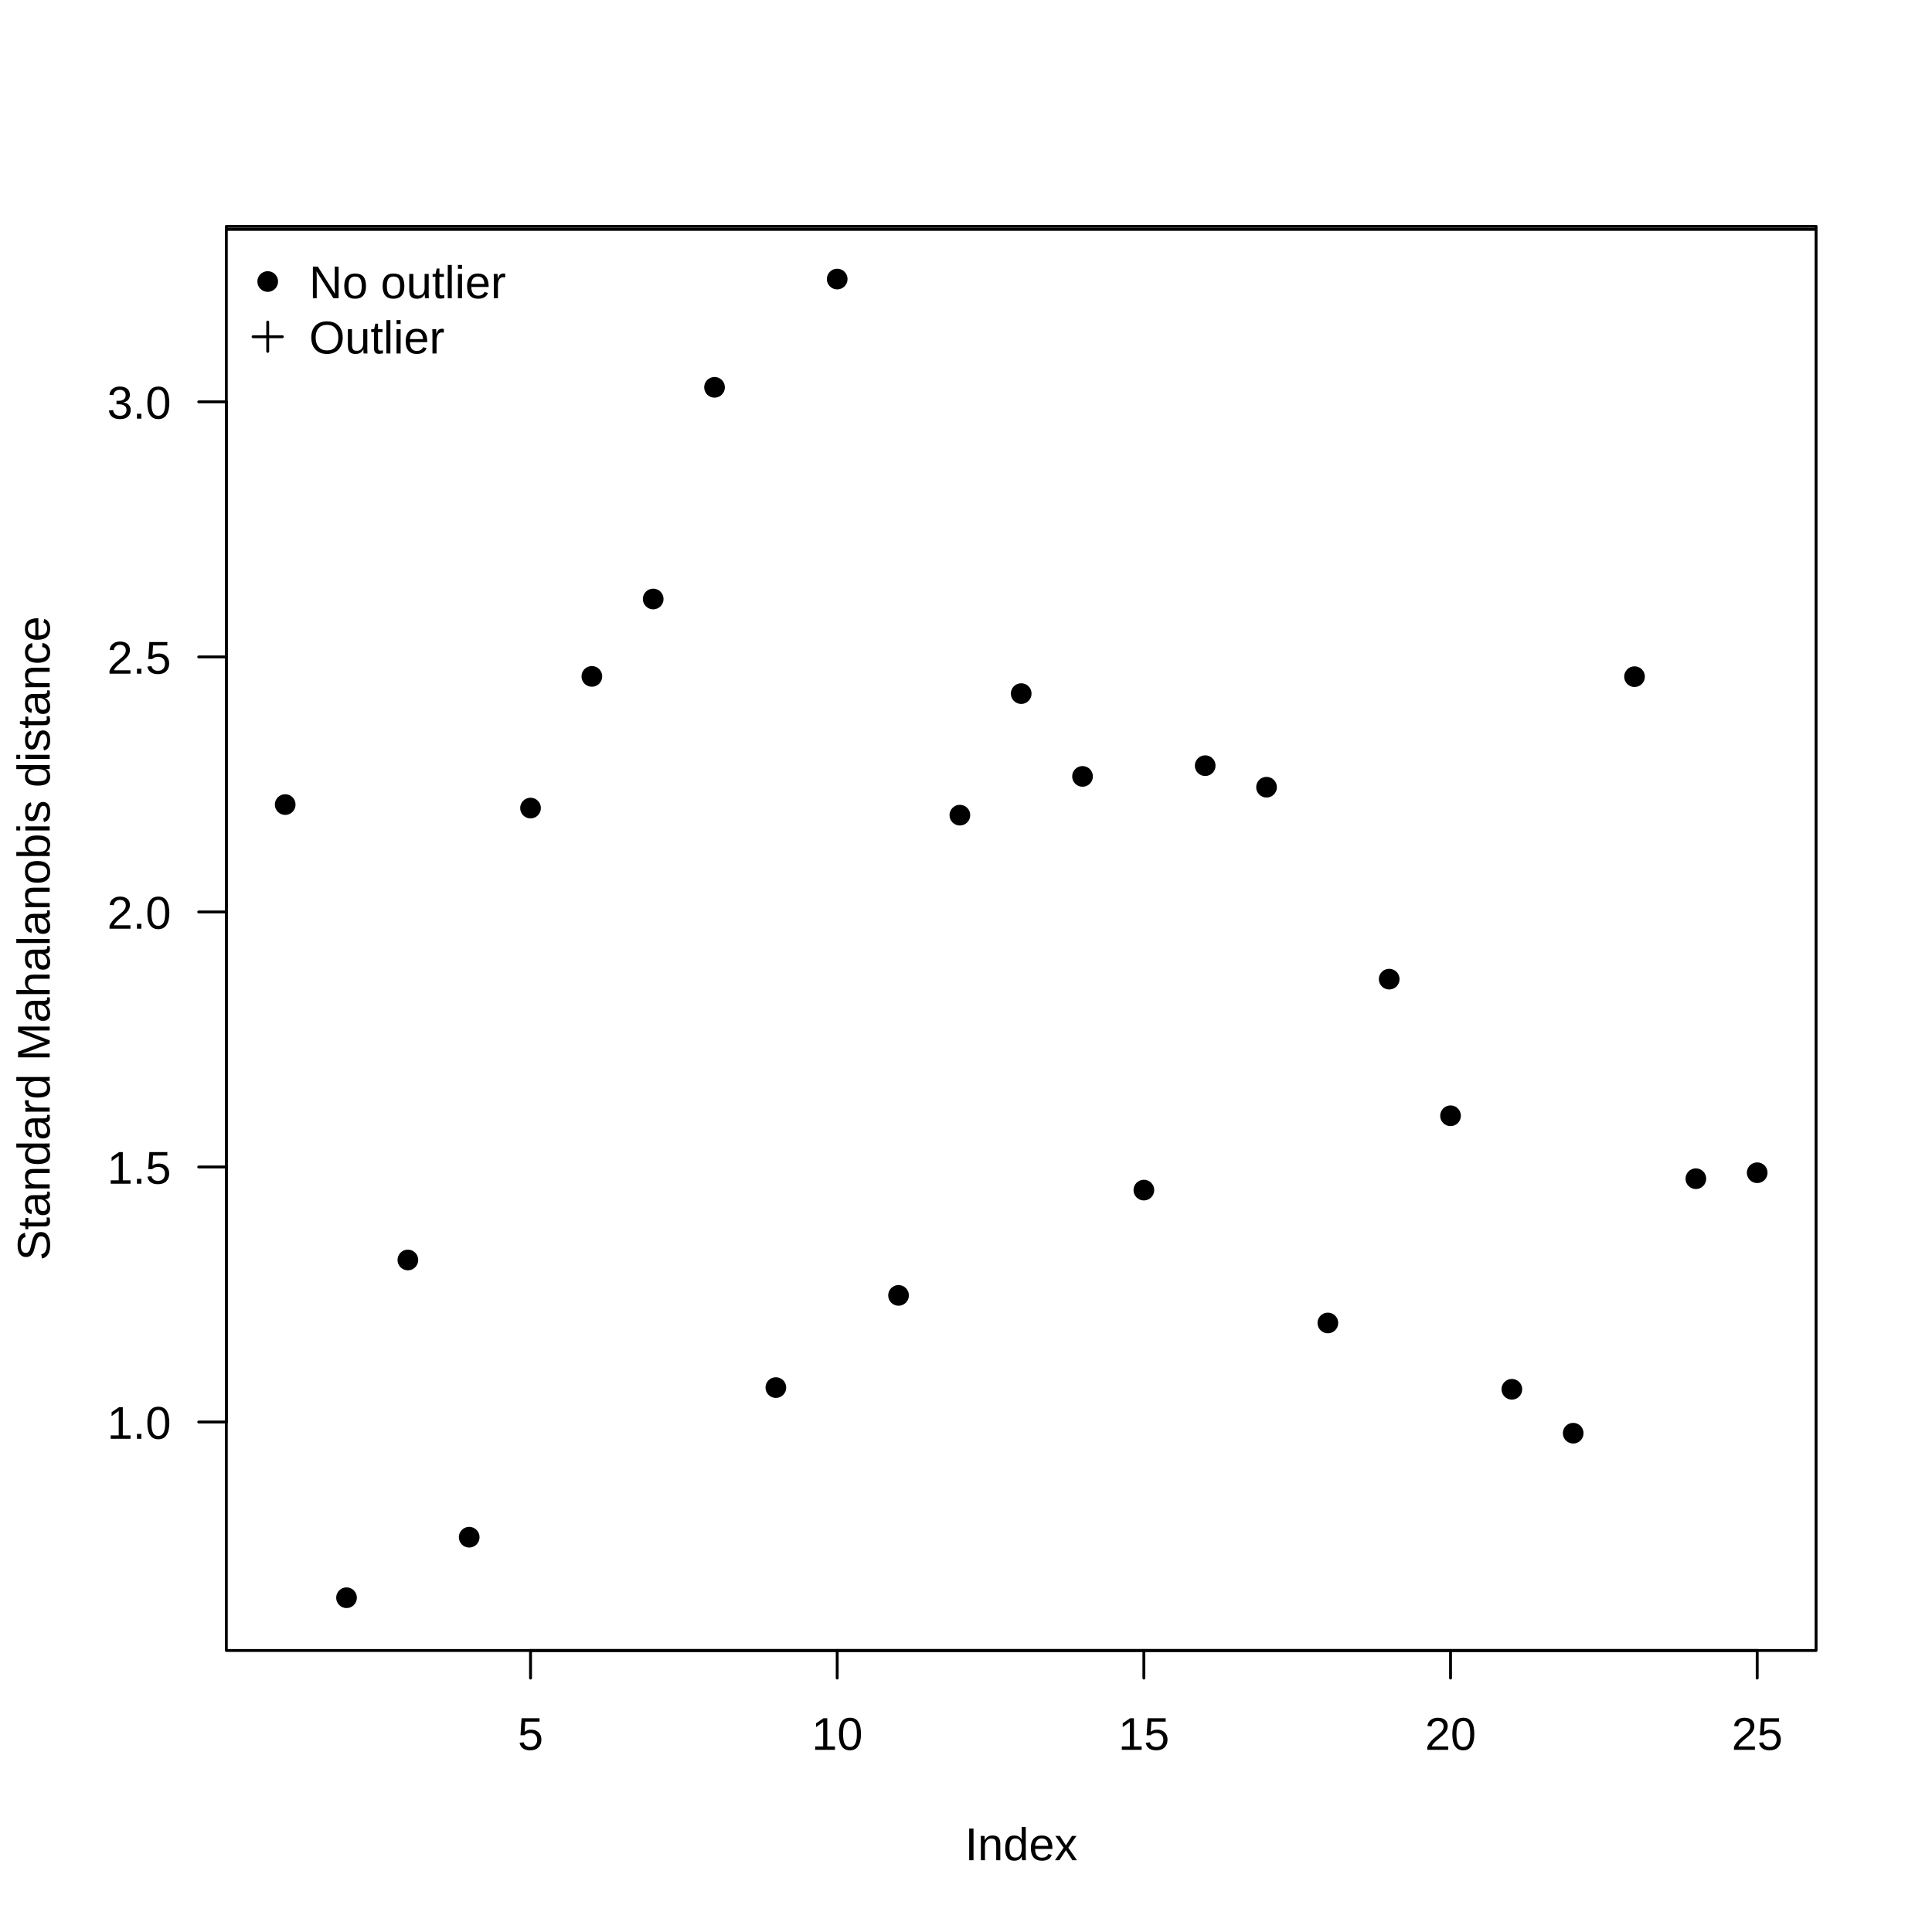
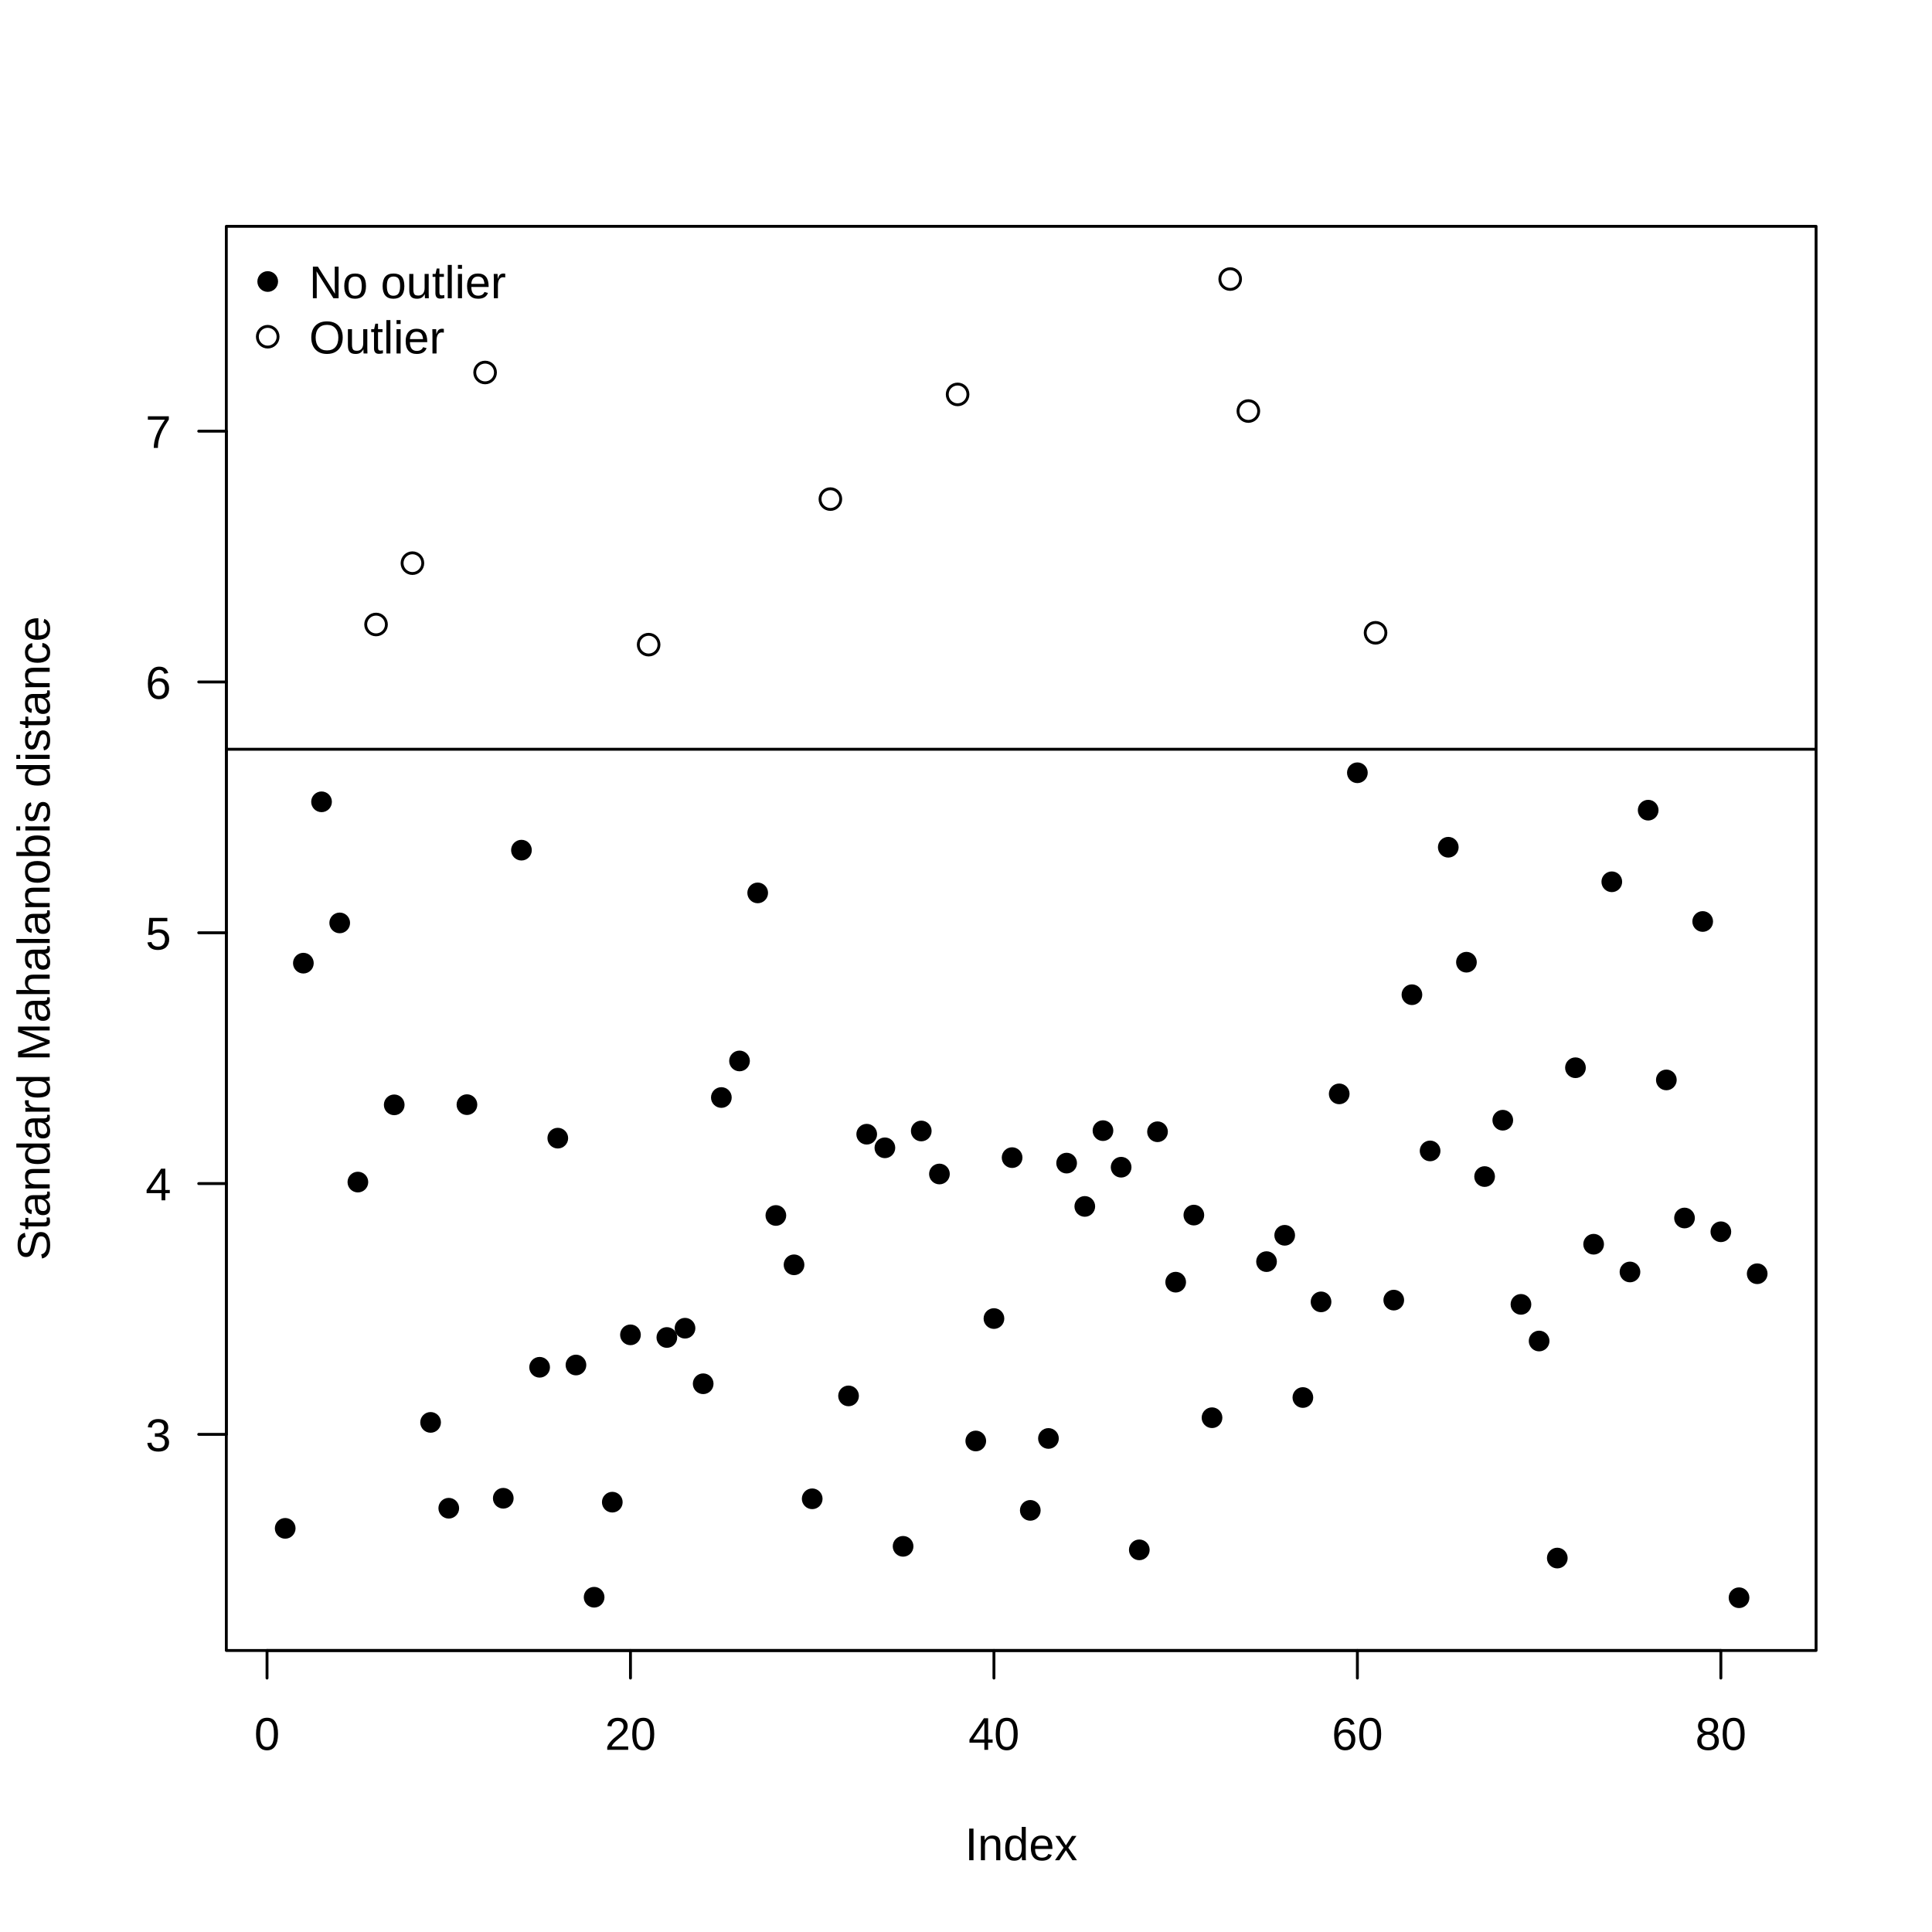
<svg xmlns="http://www.w3.org/2000/svg" class="svglite" width="504.00pt" height="504.00pt" viewBox="0 0 504.00 504.00">
  <defs>
    <style type="text/css">
    .svglite line, .svglite polyline, .svglite polygon, .svglite path, .svglite rect, .svglite circle {
      fill: none;
      stroke: #000000;
      stroke-linecap: round;
      stroke-linejoin: round;
      stroke-miterlimit: 10.00;
    }
    .svglite text {
      white-space: pre;
    }
  </style>
  </defs>
  <rect width="100%" height="100%" style="stroke: none; fill: #FFFFFF;" />
  <defs>
    <clipPath id="cpMC4wMHw1MDQuMDB8MC4wMHw1MDQuMDA=">
      <rect x="0.00" y="0.00" width="504.00" height="504.00" />
    </clipPath>
  </defs>
  <g clip-path="url(#cpMC4wMHw1MDQuMDB8MC4wMHw1MDQuMDA=)">
</g>
  <defs>
    <clipPath id="cpNTkuMDR8NDczLjc2fDU5LjA0fDQzMC41Ng==">
      <rect x="59.04" y="59.04" width="414.72" height="371.52" />
    </clipPath>
  </defs>
  <g clip-path="url(#cpNTkuMDR8NDczLjc2fDU5LjA0fDQzMC41Ng==)">
-     <circle cx="74.40" cy="209.89" r="2.70" style="stroke-width: 0.75; stroke: none; fill: #000000;" />
-     <circle cx="90.40" cy="416.80" r="2.70" style="stroke-width: 0.75; stroke: none; fill: #000000;" />
-     <circle cx="106.40" cy="328.69" r="2.70" style="stroke-width: 0.75; stroke: none; fill: #000000;" />
-     <circle cx="122.40" cy="401.01" r="2.70" style="stroke-width: 0.75; stroke: none; fill: #000000;" />
-     <circle cx="138.40" cy="210.80" r="2.70" style="stroke-width: 0.75; stroke: none; fill: #000000;" />
-     <circle cx="154.40" cy="176.45" r="2.70" style="stroke-width: 0.75; stroke: none; fill: #000000;" />
-     <circle cx="170.40" cy="156.26" r="2.70" style="stroke-width: 0.75; stroke: none; fill: #000000;" />
-     <circle cx="186.40" cy="101.04" r="2.70" style="stroke-width: 0.75; stroke: none; fill: #000000;" />
-     <circle cx="202.40" cy="361.98" r="2.70" style="stroke-width: 0.75; stroke: none; fill: #000000;" />
-     <circle cx="218.40" cy="72.80" r="2.70" style="stroke-width: 0.75; stroke: none; fill: #000000;" />
-     <circle cx="234.40" cy="337.93" r="2.70" style="stroke-width: 0.75; stroke: none; fill: #000000;" />
-     <circle cx="250.40" cy="212.65" r="2.70" style="stroke-width: 0.75; stroke: none; fill: #000000;" />
-     <circle cx="266.40" cy="180.94" r="2.70" style="stroke-width: 0.75; stroke: none; fill: #000000;" />
-     <circle cx="282.40" cy="202.54" r="2.70" style="stroke-width: 0.75; stroke: none; fill: #000000;" />
-     <circle cx="298.40" cy="310.46" r="2.70" style="stroke-width: 0.75; stroke: none; fill: #000000;" />
-     <circle cx="314.40" cy="199.74" r="2.70" style="stroke-width: 0.75; stroke: none; fill: #000000;" />
-     <circle cx="330.40" cy="205.36" r="2.70" style="stroke-width: 0.75; stroke: none; fill: #000000;" />
-     <circle cx="346.40" cy="345.12" r="2.70" style="stroke-width: 0.75; stroke: none; fill: #000000;" />
-     <circle cx="362.40" cy="255.43" r="2.70" style="stroke-width: 0.75; stroke: none; fill: #000000;" />
-     <circle cx="378.40" cy="291.07" r="2.70" style="stroke-width: 0.75; stroke: none; fill: #000000;" />
-     <circle cx="394.40" cy="362.42" r="2.70" style="stroke-width: 0.75; stroke: none; fill: #000000;" />
-     <circle cx="410.40" cy="373.88" r="2.70" style="stroke-width: 0.75; stroke: none; fill: #000000;" />
-     <circle cx="426.40" cy="176.52" r="2.70" style="stroke-width: 0.75; stroke: none; fill: #000000;" />
-     <circle cx="442.40" cy="307.49" r="2.70" style="stroke-width: 0.75; stroke: none; fill: #000000;" />
-     <circle cx="458.40" cy="305.93" r="2.70" style="stroke-width: 0.75; stroke: none; fill: #000000;" />
-     <line x1="59.04" y1="59.84" x2="473.76" y2="59.84" style="stroke-width: 0.75;" />
+     <circle cx="74.40" cy="398.70" r="2.70" style="stroke-width: 0.75; stroke: none; fill: #000000;" />
+     <circle cx="79.14" cy="251.26" r="2.70" style="stroke-width: 0.75; stroke: none; fill: #000000;" />
+     <circle cx="83.88" cy="209.17" r="2.70" style="stroke-width: 0.75; stroke: none; fill: #000000;" />
+     <circle cx="88.62" cy="240.76" r="2.70" style="stroke-width: 0.75; stroke: none; fill: #000000;" />
+     <circle cx="93.36" cy="308.37" r="2.70" style="stroke-width: 0.75; stroke: none; fill: #000000;" />
+     <circle cx="98.10" cy="162.91" r="2.70" style="stroke-width: 0.75;" />
+     <circle cx="102.84" cy="288.22" r="2.70" style="stroke-width: 0.75; stroke: none; fill: #000000;" />
+     <circle cx="107.59" cy="146.91" r="2.70" style="stroke-width: 0.75;" />
+     <circle cx="112.33" cy="371.06" r="2.70" style="stroke-width: 0.75; stroke: none; fill: #000000;" />
+     <circle cx="117.07" cy="393.45" r="2.70" style="stroke-width: 0.75; stroke: none; fill: #000000;" />
+     <circle cx="121.81" cy="288.17" r="2.70" style="stroke-width: 0.75; stroke: none; fill: #000000;" />
+     <circle cx="126.55" cy="97.17" r="2.70" style="stroke-width: 0.75;" />
+     <circle cx="131.29" cy="390.85" r="2.70" style="stroke-width: 0.75; stroke: none; fill: #000000;" />
+     <circle cx="136.03" cy="221.78" r="2.70" style="stroke-width: 0.75; stroke: none; fill: #000000;" />
+     <circle cx="140.77" cy="356.68" r="2.70" style="stroke-width: 0.75; stroke: none; fill: #000000;" />
+     <circle cx="145.51" cy="296.91" r="2.70" style="stroke-width: 0.75; stroke: none; fill: #000000;" />
+     <circle cx="150.25" cy="356.09" r="2.70" style="stroke-width: 0.75; stroke: none; fill: #000000;" />
+     <circle cx="154.99" cy="416.67" r="2.70" style="stroke-width: 0.75; stroke: none; fill: #000000;" />
+     <circle cx="159.73" cy="391.87" r="2.70" style="stroke-width: 0.75; stroke: none; fill: #000000;" />
+     <circle cx="164.47" cy="348.22" r="2.70" style="stroke-width: 0.75; stroke: none; fill: #000000;" />
+     <circle cx="169.21" cy="168.17" r="2.70" style="stroke-width: 0.75;" />
+     <circle cx="173.96" cy="348.91" r="2.70" style="stroke-width: 0.75; stroke: none; fill: #000000;" />
+     <circle cx="178.70" cy="346.49" r="2.70" style="stroke-width: 0.75; stroke: none; fill: #000000;" />
+     <circle cx="183.44" cy="360.98" r="2.70" style="stroke-width: 0.75; stroke: none; fill: #000000;" />
+     <circle cx="188.18" cy="286.31" r="2.70" style="stroke-width: 0.75; stroke: none; fill: #000000;" />
+     <circle cx="192.92" cy="276.77" r="2.70" style="stroke-width: 0.75; stroke: none; fill: #000000;" />
+     <circle cx="197.66" cy="232.93" r="2.70" style="stroke-width: 0.75; stroke: none; fill: #000000;" />
+     <circle cx="202.40" cy="317.08" r="2.70" style="stroke-width: 0.75; stroke: none; fill: #000000;" />
+     <circle cx="207.14" cy="329.95" r="2.70" style="stroke-width: 0.75; stroke: none; fill: #000000;" />
+     <circle cx="211.88" cy="390.99" r="2.70" style="stroke-width: 0.75; stroke: none; fill: #000000;" />
+     <circle cx="216.62" cy="130.20" r="2.70" style="stroke-width: 0.75;" />
+     <circle cx="221.36" cy="364.15" r="2.70" style="stroke-width: 0.75; stroke: none; fill: #000000;" />
+     <circle cx="226.10" cy="295.88" r="2.70" style="stroke-width: 0.75; stroke: none; fill: #000000;" />
+     <circle cx="230.84" cy="299.43" r="2.70" style="stroke-width: 0.75; stroke: none; fill: #000000;" />
+     <circle cx="235.59" cy="403.39" r="2.70" style="stroke-width: 0.75; stroke: none; fill: #000000;" />
+     <circle cx="240.33" cy="295.04" r="2.70" style="stroke-width: 0.75; stroke: none; fill: #000000;" />
+     <circle cx="245.07" cy="306.26" r="2.70" style="stroke-width: 0.75; stroke: none; fill: #000000;" />
+     <circle cx="249.81" cy="102.89" r="2.70" style="stroke-width: 0.75;" />
+     <circle cx="254.55" cy="375.91" r="2.70" style="stroke-width: 0.75; stroke: none; fill: #000000;" />
+     <circle cx="259.29" cy="343.97" r="2.70" style="stroke-width: 0.75; stroke: none; fill: #000000;" />
+     <circle cx="264.03" cy="301.99" r="2.70" style="stroke-width: 0.75; stroke: none; fill: #000000;" />
+     <circle cx="268.77" cy="394.01" r="2.70" style="stroke-width: 0.75; stroke: none; fill: #000000;" />
+     <circle cx="273.51" cy="375.25" r="2.70" style="stroke-width: 0.75; stroke: none; fill: #000000;" />
+     <circle cx="278.25" cy="303.42" r="2.70" style="stroke-width: 0.75; stroke: none; fill: #000000;" />
+     <circle cx="282.99" cy="314.72" r="2.70" style="stroke-width: 0.75; stroke: none; fill: #000000;" />
+     <circle cx="287.73" cy="294.95" r="2.70" style="stroke-width: 0.75; stroke: none; fill: #000000;" />
+     <circle cx="292.47" cy="304.49" r="2.70" style="stroke-width: 0.75; stroke: none; fill: #000000;" />
+     <circle cx="297.21" cy="404.31" r="2.70" style="stroke-width: 0.75; stroke: none; fill: #000000;" />
+     <circle cx="301.96" cy="295.24" r="2.70" style="stroke-width: 0.75; stroke: none; fill: #000000;" />
+     <circle cx="306.70" cy="334.48" r="2.70" style="stroke-width: 0.75; stroke: none; fill: #000000;" />
+     <circle cx="311.44" cy="316.98" r="2.70" style="stroke-width: 0.75; stroke: none; fill: #000000;" />
+     <circle cx="316.18" cy="369.84" r="2.70" style="stroke-width: 0.75; stroke: none; fill: #000000;" />
+     <circle cx="320.92" cy="72.80" r="2.70" style="stroke-width: 0.75;" />
+     <circle cx="325.66" cy="107.23" r="2.70" style="stroke-width: 0.75;" />
+     <circle cx="330.40" cy="329.12" r="2.70" style="stroke-width: 0.75; stroke: none; fill: #000000;" />
+     <circle cx="335.14" cy="322.25" r="2.70" style="stroke-width: 0.75; stroke: none; fill: #000000;" />
+     <circle cx="339.88" cy="364.57" r="2.70" style="stroke-width: 0.75; stroke: none; fill: #000000;" />
+     <circle cx="344.62" cy="339.62" r="2.70" style="stroke-width: 0.75; stroke: none; fill: #000000;" />
+     <circle cx="349.36" cy="285.36" r="2.70" style="stroke-width: 0.75; stroke: none; fill: #000000;" />
+     <circle cx="354.10" cy="201.59" r="2.70" style="stroke-width: 0.75; stroke: none; fill: #000000;" />
+     <circle cx="358.84" cy="165.08" r="2.70" style="stroke-width: 0.75;" />
+     <circle cx="363.59" cy="339.16" r="2.70" style="stroke-width: 0.75; stroke: none; fill: #000000;" />
+     <circle cx="368.33" cy="259.49" r="2.70" style="stroke-width: 0.75; stroke: none; fill: #000000;" />
+     <circle cx="373.07" cy="300.24" r="2.70" style="stroke-width: 0.75; stroke: none; fill: #000000;" />
+     <circle cx="377.81" cy="221.02" r="2.70" style="stroke-width: 0.75; stroke: none; fill: #000000;" />
+     <circle cx="382.55" cy="251.01" r="2.70" style="stroke-width: 0.75; stroke: none; fill: #000000;" />
+     <circle cx="387.29" cy="306.93" r="2.70" style="stroke-width: 0.75; stroke: none; fill: #000000;" />
+     <circle cx="392.03" cy="292.23" r="2.70" style="stroke-width: 0.75; stroke: none; fill: #000000;" />
+     <circle cx="396.77" cy="340.27" r="2.70" style="stroke-width: 0.75; stroke: none; fill: #000000;" />
+     <circle cx="401.51" cy="349.83" r="2.70" style="stroke-width: 0.75; stroke: none; fill: #000000;" />
+     <circle cx="406.25" cy="406.45" r="2.70" style="stroke-width: 0.75; stroke: none; fill: #000000;" />
+     <circle cx="410.99" cy="278.54" r="2.70" style="stroke-width: 0.75; stroke: none; fill: #000000;" />
+     <circle cx="415.73" cy="324.58" r="2.70" style="stroke-width: 0.75; stroke: none; fill: #000000;" />
+     <circle cx="420.47" cy="230.03" r="2.70" style="stroke-width: 0.75; stroke: none; fill: #000000;" />
+     <circle cx="425.21" cy="331.82" r="2.70" style="stroke-width: 0.75; stroke: none; fill: #000000;" />
+     <circle cx="429.96" cy="211.35" r="2.70" style="stroke-width: 0.75; stroke: none; fill: #000000;" />
+     <circle cx="434.70" cy="281.72" r="2.70" style="stroke-width: 0.75; stroke: none; fill: #000000;" />
+     <circle cx="439.44" cy="317.74" r="2.70" style="stroke-width: 0.75; stroke: none; fill: #000000;" />
+     <circle cx="444.18" cy="240.39" r="2.70" style="stroke-width: 0.75; stroke: none; fill: #000000;" />
+     <circle cx="448.92" cy="321.33" r="2.70" style="stroke-width: 0.75; stroke: none; fill: #000000;" />
+     <circle cx="453.66" cy="416.80" r="2.70" style="stroke-width: 0.75; stroke: none; fill: #000000;" />
+     <circle cx="458.40" cy="332.28" r="2.70" style="stroke-width: 0.75; stroke: none; fill: #000000;" />
+     <line x1="59.04" y1="195.46" x2="473.76" y2="195.46" style="stroke-width: 0.75;" />
  </g>
  <g clip-path="url(#cpMC4wMHw1MDQuMDB8MC4wMHw1MDQuMDA=)">
-     <line x1="138.40" y1="430.56" x2="458.40" y2="430.56" style="stroke-width: 0.75;" />
-     <line x1="138.40" y1="430.56" x2="138.40" y2="437.76" style="stroke-width: 0.75;" />
-     <line x1="218.40" y1="430.56" x2="218.40" y2="437.76" style="stroke-width: 0.75;" />
-     <line x1="298.40" y1="430.56" x2="298.40" y2="437.76" style="stroke-width: 0.75;" />
-     <line x1="378.40" y1="430.56" x2="378.40" y2="437.76" style="stroke-width: 0.75;" />
-     <line x1="458.40" y1="430.56" x2="458.40" y2="437.76" style="stroke-width: 0.75;" />
-     <text x="138.40" y="456.48" text-anchor="middle" style="font-size: 12.00px; font-family: &quot;Arial&quot;;" textLength="7.64px" lengthAdjust="spacingAndGlyphs">5</text>
-     <text x="218.40" y="456.48" text-anchor="middle" style="font-size: 12.00px; font-family: &quot;Arial&quot;;" textLength="15.28px" lengthAdjust="spacingAndGlyphs">10</text>
-     <text x="298.40" y="456.48" text-anchor="middle" style="font-size: 12.00px; font-family: &quot;Arial&quot;;" textLength="15.28px" lengthAdjust="spacingAndGlyphs">15</text>
-     <text x="378.40" y="456.48" text-anchor="middle" style="font-size: 12.00px; font-family: &quot;Arial&quot;;" textLength="15.28px" lengthAdjust="spacingAndGlyphs">20</text>
-     <text x="458.40" y="456.48" text-anchor="middle" style="font-size: 12.00px; font-family: &quot;Arial&quot;;" textLength="15.28px" lengthAdjust="spacingAndGlyphs">25</text>
-     <line x1="59.04" y1="370.96" x2="59.04" y2="104.83" style="stroke-width: 0.75;" />
-     <line x1="59.04" y1="370.96" x2="51.84" y2="370.96" style="stroke-width: 0.75;" />
-     <line x1="59.04" y1="304.43" x2="51.84" y2="304.43" style="stroke-width: 0.75;" />
-     <line x1="59.04" y1="237.90" x2="51.84" y2="237.90" style="stroke-width: 0.75;" />
-     <line x1="59.04" y1="171.37" x2="51.84" y2="171.37" style="stroke-width: 0.75;" />
-     <line x1="59.04" y1="104.83" x2="51.84" y2="104.83" style="stroke-width: 0.75;" />
-     <text x="44.64" y="375.34" text-anchor="end" style="font-size: 12.00px; font-family: &quot;Arial&quot;;" textLength="19.09px" lengthAdjust="spacingAndGlyphs">1.0</text>
-     <text x="44.64" y="308.80" text-anchor="end" style="font-size: 12.00px; font-family: &quot;Arial&quot;;" textLength="19.09px" lengthAdjust="spacingAndGlyphs">1.5</text>
-     <text x="44.64" y="242.27" text-anchor="end" style="font-size: 12.00px; font-family: &quot;Arial&quot;;" textLength="19.09px" lengthAdjust="spacingAndGlyphs">2.0</text>
-     <text x="44.64" y="175.74" text-anchor="end" style="font-size: 12.00px; font-family: &quot;Arial&quot;;" textLength="19.09px" lengthAdjust="spacingAndGlyphs">2.5</text>
-     <text x="44.64" y="109.21" text-anchor="end" style="font-size: 12.00px; font-family: &quot;Arial&quot;;" textLength="19.09px" lengthAdjust="spacingAndGlyphs">3.0</text>
+     <line x1="69.66" y1="430.56" x2="448.92" y2="430.56" style="stroke-width: 0.75;" />
+     <line x1="69.66" y1="430.56" x2="69.66" y2="437.76" style="stroke-width: 0.75;" />
+     <line x1="164.47" y1="430.56" x2="164.47" y2="437.76" style="stroke-width: 0.75;" />
+     <line x1="259.29" y1="430.56" x2="259.29" y2="437.76" style="stroke-width: 0.75;" />
+     <line x1="354.10" y1="430.56" x2="354.10" y2="437.76" style="stroke-width: 0.75;" />
+     <line x1="448.92" y1="430.56" x2="448.92" y2="437.76" style="stroke-width: 0.75;" />
+     <text x="69.66" y="456.48" text-anchor="middle" style="font-size: 12.00px; font-family: &quot;Arial&quot;;" textLength="7.64px" lengthAdjust="spacingAndGlyphs">0</text>
+     <text x="164.47" y="456.48" text-anchor="middle" style="font-size: 12.00px; font-family: &quot;Arial&quot;;" textLength="15.28px" lengthAdjust="spacingAndGlyphs">20</text>
+     <text x="259.29" y="456.48" text-anchor="middle" style="font-size: 12.00px; font-family: &quot;Arial&quot;;" textLength="15.28px" lengthAdjust="spacingAndGlyphs">40</text>
+     <text x="354.10" y="456.48" text-anchor="middle" style="font-size: 12.00px; font-family: &quot;Arial&quot;;" textLength="15.28px" lengthAdjust="spacingAndGlyphs">60</text>
+     <text x="448.92" y="456.48" text-anchor="middle" style="font-size: 12.00px; font-family: &quot;Arial&quot;;" textLength="15.28px" lengthAdjust="spacingAndGlyphs">80</text>
+     <line x1="59.04" y1="374.18" x2="59.04" y2="112.48" style="stroke-width: 0.75;" />
+     <line x1="59.04" y1="374.18" x2="51.84" y2="374.18" style="stroke-width: 0.75;" />
+     <line x1="59.04" y1="308.76" x2="51.84" y2="308.76" style="stroke-width: 0.75;" />
+     <line x1="59.04" y1="243.33" x2="51.84" y2="243.33" style="stroke-width: 0.75;" />
+     <line x1="59.04" y1="177.90" x2="51.84" y2="177.90" style="stroke-width: 0.75;" />
+     <line x1="59.04" y1="112.48" x2="51.84" y2="112.48" style="stroke-width: 0.75;" />
+     <text x="44.64" y="378.56" text-anchor="end" style="font-size: 12.00px; font-family: &quot;Arial&quot;;" textLength="7.64px" lengthAdjust="spacingAndGlyphs">3</text>
+     <text x="44.64" y="313.13" text-anchor="end" style="font-size: 12.00px; font-family: &quot;Arial&quot;;" textLength="7.64px" lengthAdjust="spacingAndGlyphs">4</text>
+     <text x="44.64" y="247.70" text-anchor="end" style="font-size: 12.00px; font-family: &quot;Arial&quot;;" textLength="7.64px" lengthAdjust="spacingAndGlyphs">5</text>
+     <text x="44.64" y="182.28" text-anchor="end" style="font-size: 12.00px; font-family: &quot;Arial&quot;;" textLength="7.64px" lengthAdjust="spacingAndGlyphs">6</text>
+     <text x="44.64" y="116.85" text-anchor="end" style="font-size: 12.00px; font-family: &quot;Arial&quot;;" textLength="7.64px" lengthAdjust="spacingAndGlyphs">7</text>
    <polygon points="59.04,430.56 473.76,430.56 473.76,59.04 59.04,59.04 " style="stroke-width: 0.75;" />
    <text x="266.40" y="485.28" text-anchor="middle" style="font-size: 12.00px; font-family: &quot;Arial&quot;;" textLength="33.06px" lengthAdjust="spacingAndGlyphs">Index</text>
    <text transform="translate(12.96,244.80) rotate(-90)" text-anchor="middle" style="font-size: 12.00px; font-family: &quot;Arial&quot;;" textLength="188.65px" lengthAdjust="spacingAndGlyphs">Standard Mahalanobis distance</text>
    <circle cx="69.84" cy="73.44" r="2.70" style="stroke-width: 0.75; stroke: none; fill: #000000;" />
-     <line x1="66.02" y1="87.84" x2="73.66" y2="87.84" style="stroke-width: 0.75;" />
-     <line x1="69.84" y1="91.66" x2="69.84" y2="84.02" style="stroke-width: 0.75;" />
+     <circle cx="69.84" cy="87.84" r="2.70" style="stroke-width: 0.75;" />
    <text x="80.64" y="77.81" style="font-size: 12.00px; font-family: &quot;Arial&quot;;" textLength="58.79px" lengthAdjust="spacingAndGlyphs">No outlier</text>
    <text x="80.64" y="92.21" style="font-size: 12.00px; font-family: &quot;Arial&quot;;" textLength="40.75px" lengthAdjust="spacingAndGlyphs">Outlier</text>
  </g>
</svg>
